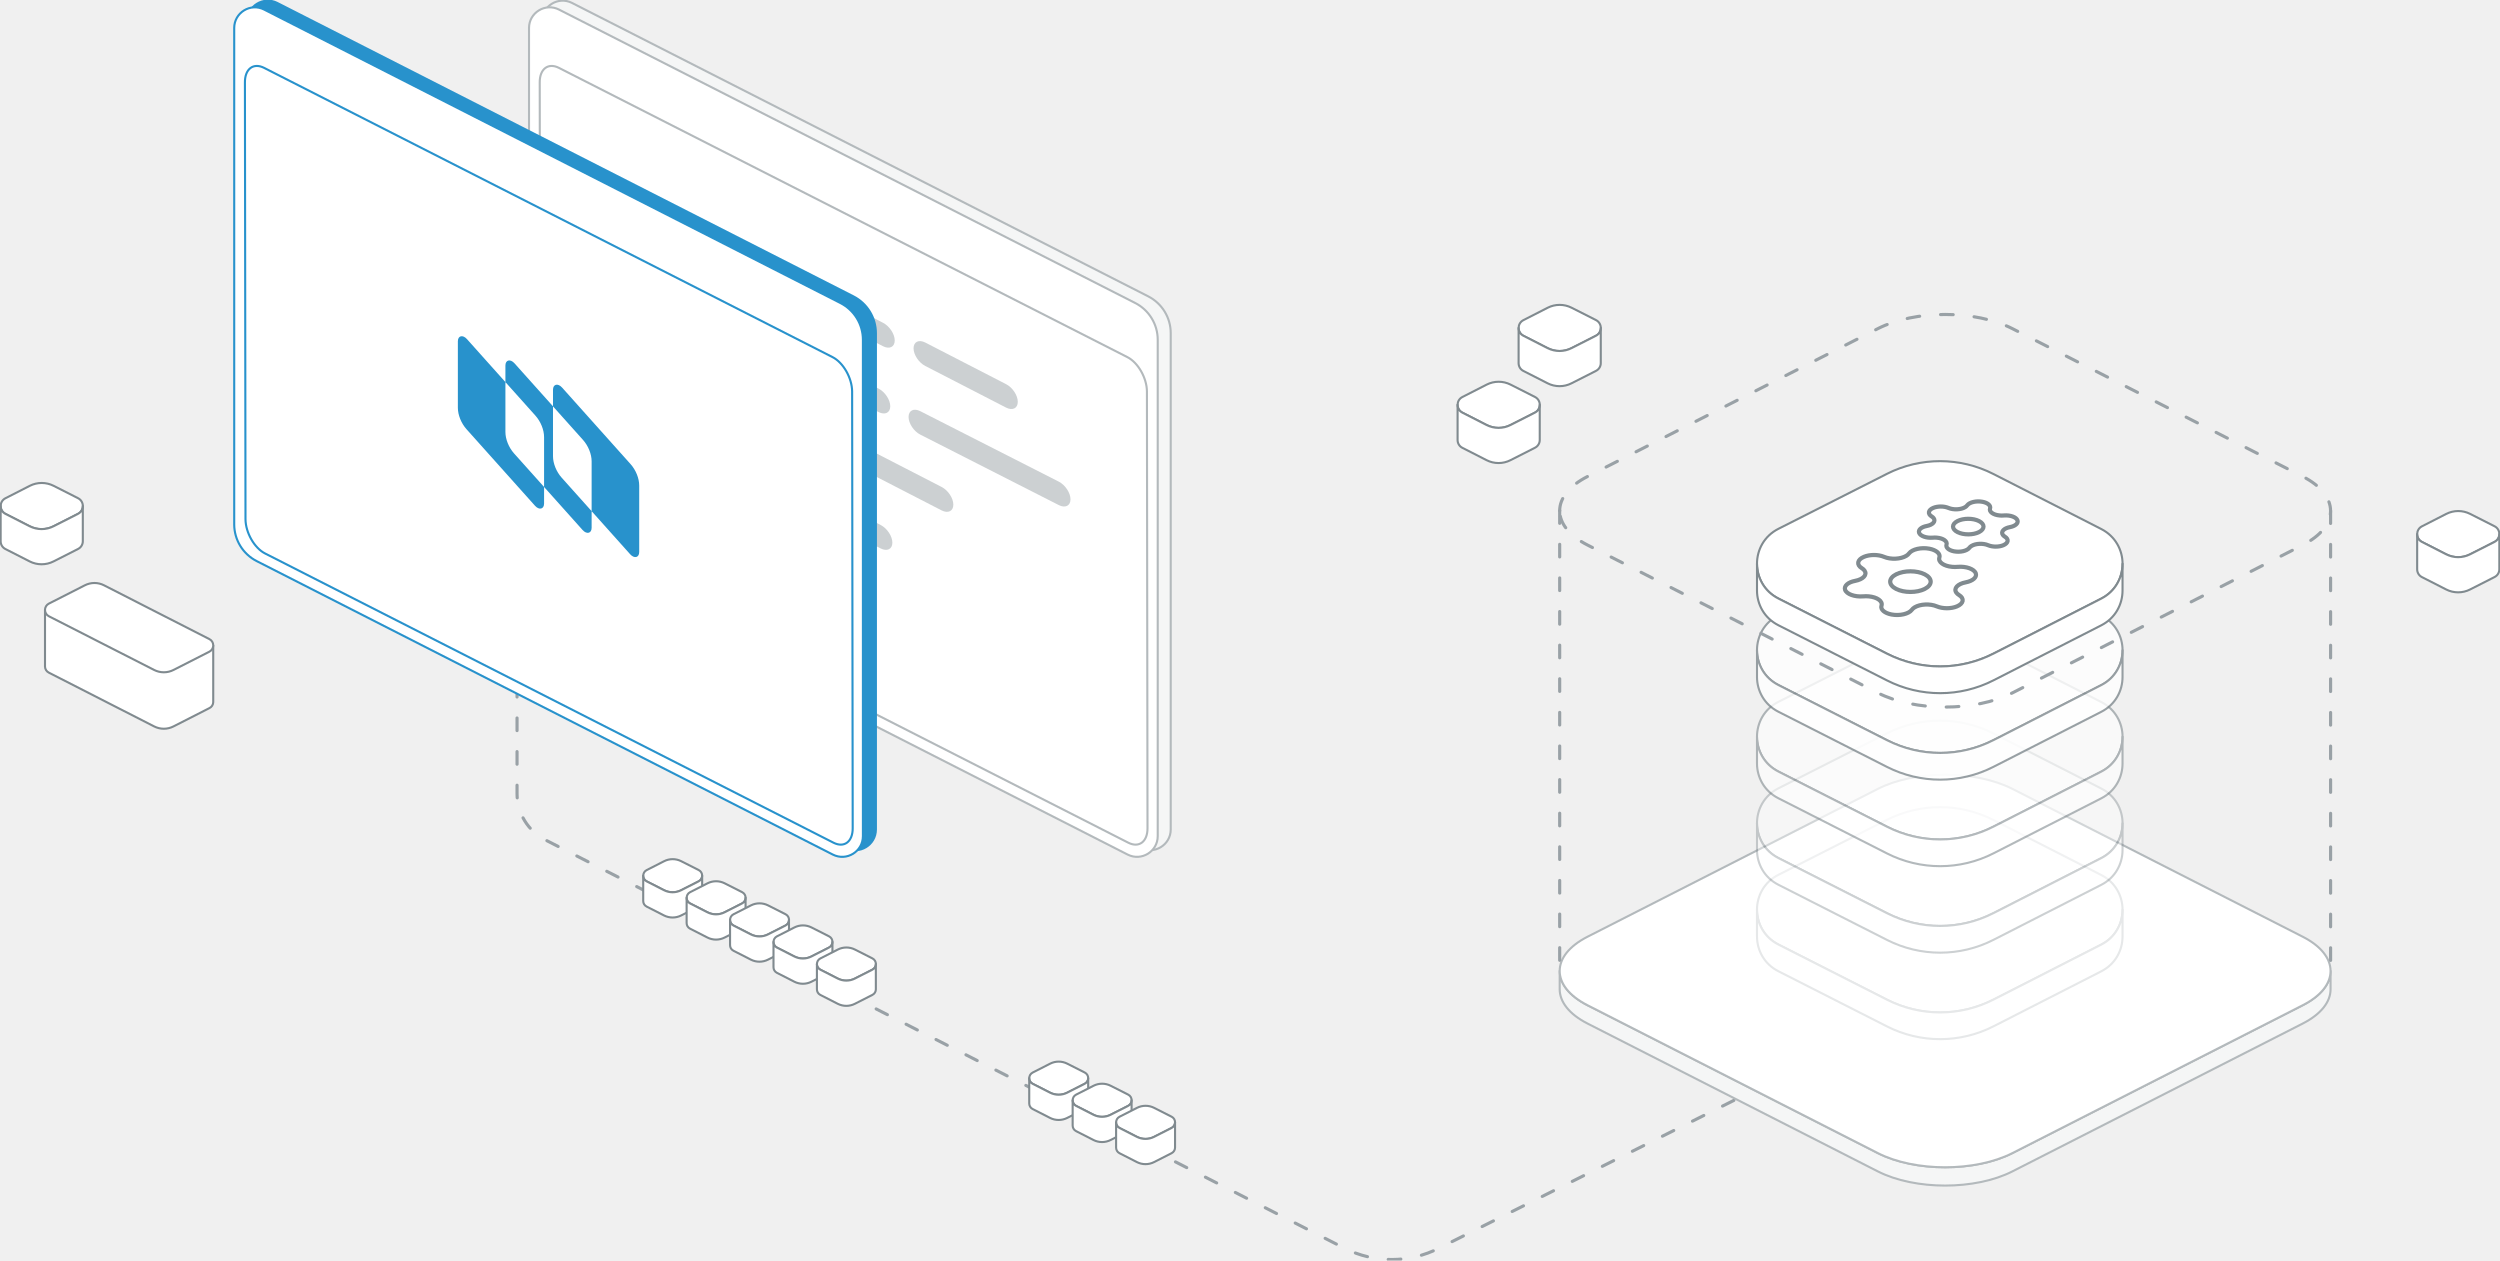
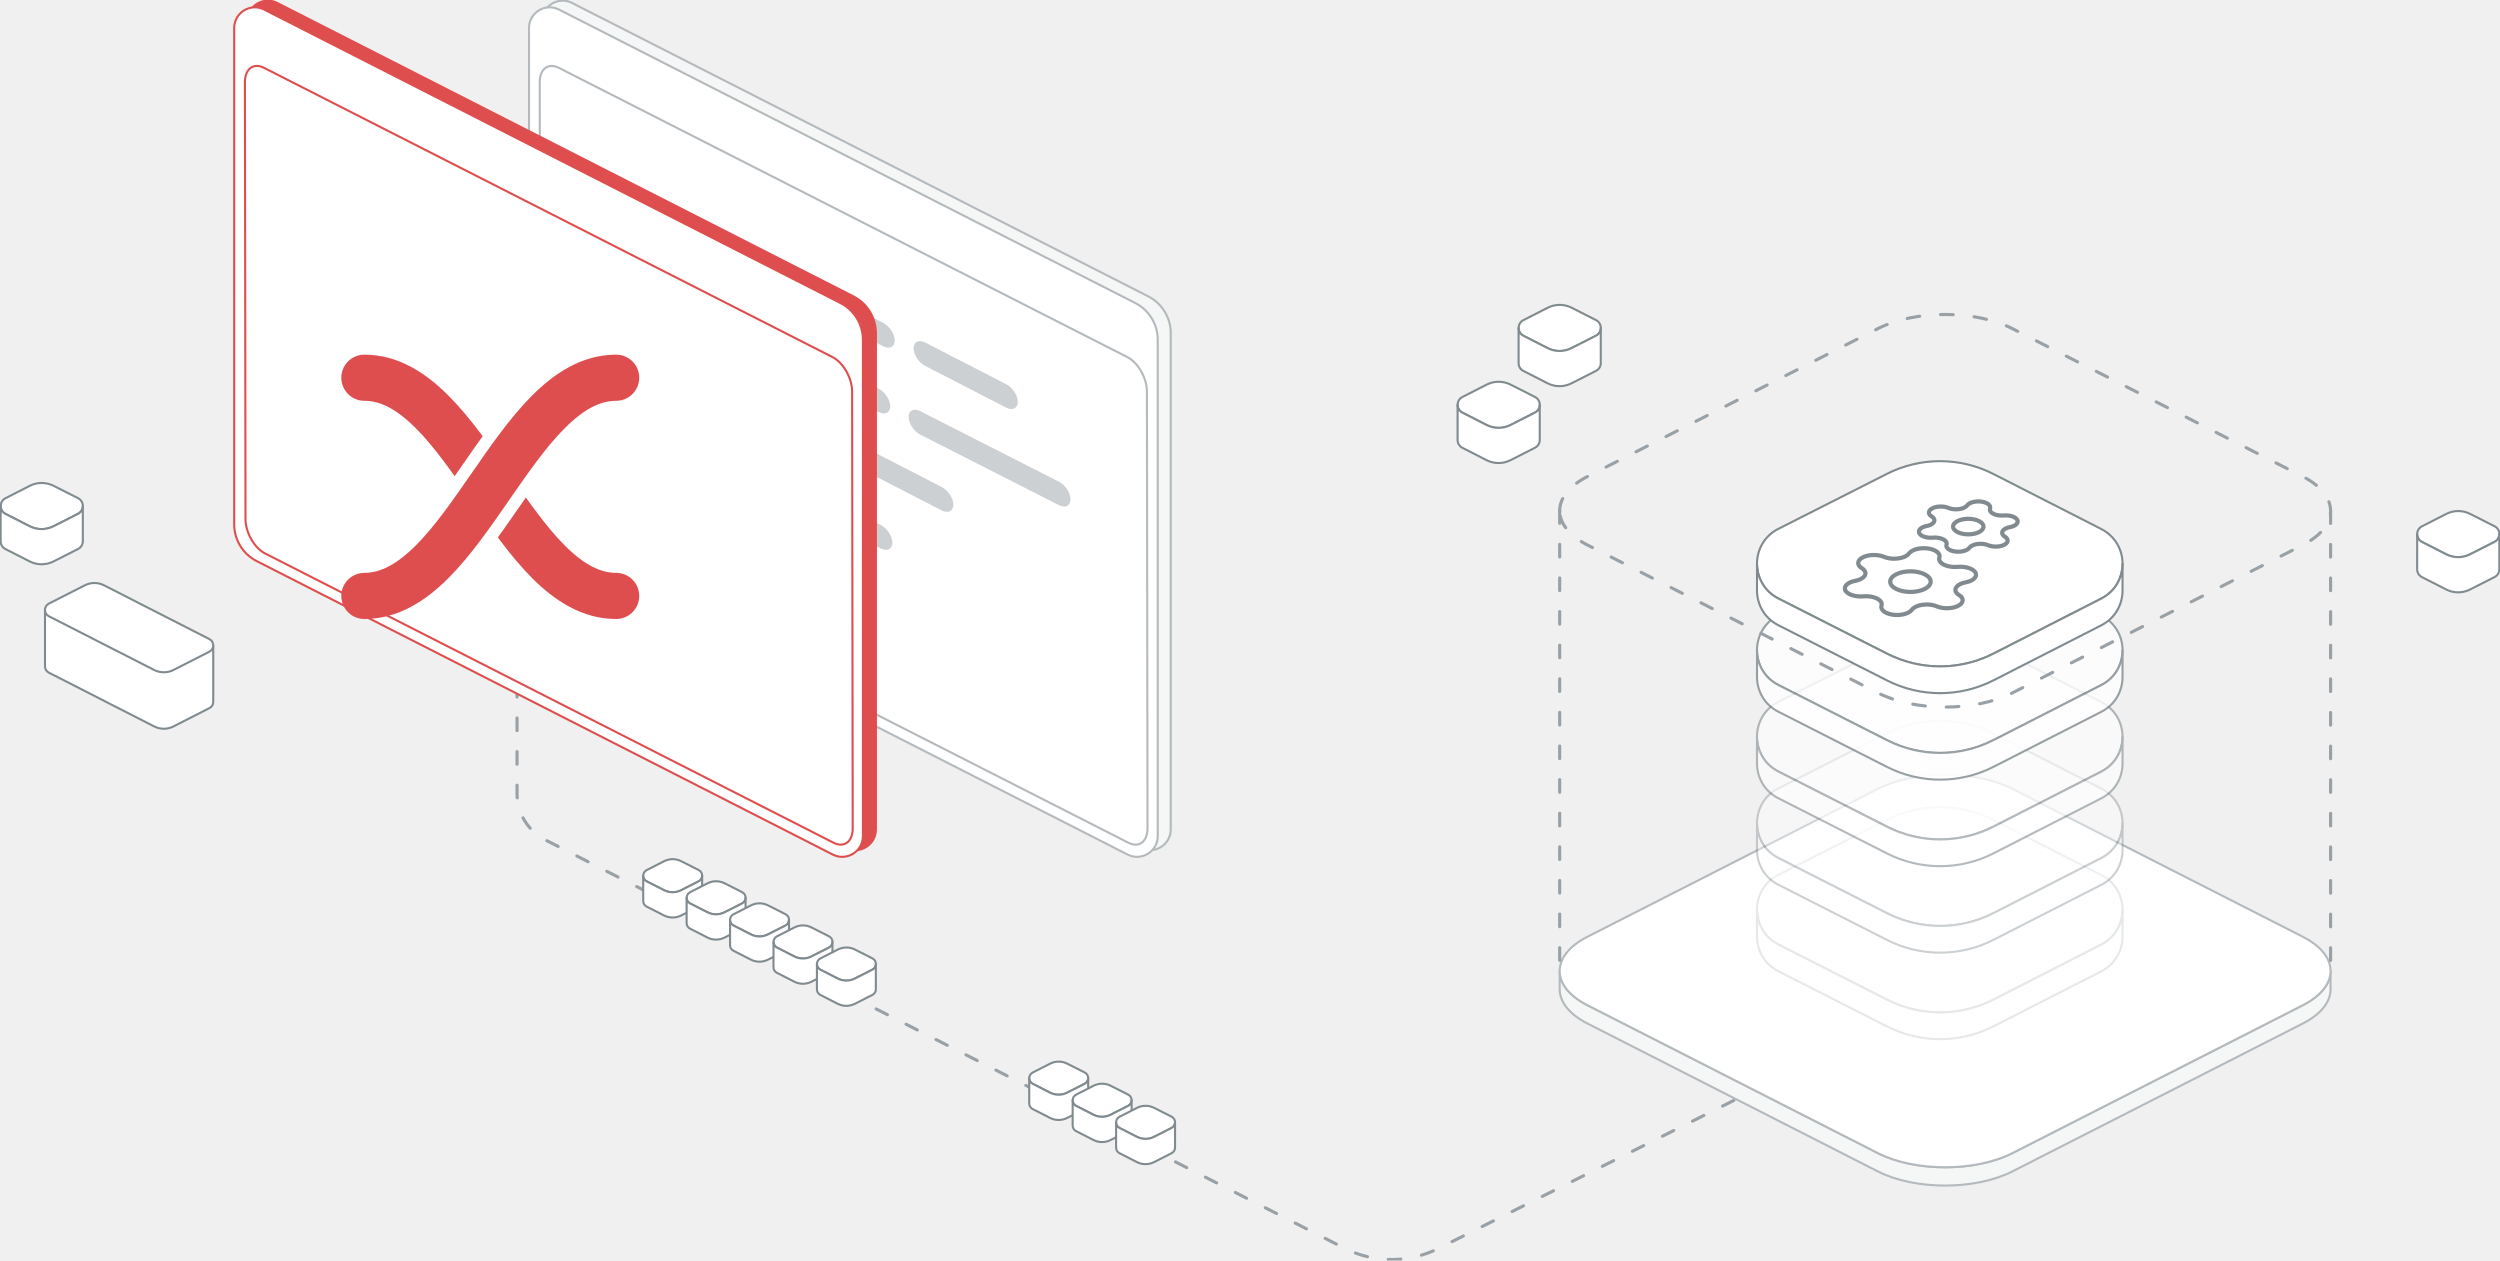
<svg xmlns="http://www.w3.org/2000/svg" width="595" height="300" viewBox="0 0 595 300" fill="none">
  <g clip-path="url(#clip0_1005_112043)">
    <path d="M412.653 261.898L342.506 297.05C335.439 300.668 327.06 300.68 319.981 297.074L129.812 199.907C125.666 197.798 123.055 193.536 123.055 188.885V106.099" stroke="#99A1A6" stroke-width="0.75" stroke-linecap="round" stroke-linejoin="round" stroke-dasharray="3 5 3 5" />
    <path d="M136.141 0.699L273.261 70.526C276.553 72.203 278.632 75.586 278.632 79.285V197.427C278.626 201.095 274.746 203.47 271.472 201.806L134.365 131.966C131.073 130.29 129 126.907 129 123.208V5.078C129 1.41 132.88 -0.965 136.147 0.699H136.141Z" fill="#F5F6F6" stroke="#B3B9BC" stroke-width="0.5" stroke-linecap="round" stroke-linejoin="round" />
    <path d="M133.047 2.282L270.167 72.11C273.459 73.786 275.538 77.17 275.538 80.868V199.01C275.532 202.678 271.652 205.054 268.379 203.39L131.271 133.55C127.979 131.874 125.906 128.49 125.906 124.791V6.662C125.906 2.994 129.786 0.619 133.053 2.282H133.047Z" fill="white" stroke="#B3B9BC" stroke-width="0.5" stroke-linecap="round" stroke-linejoin="round" />
    <path d="M268.545 200.569L133.251 131.725C130.708 130.432 128.622 126.783 128.591 123.573L128.455 19.614C128.431 16.41 130.466 14.857 133.016 16.15L268.31 84.994C270.853 86.287 272.939 89.936 272.97 93.147L273.106 197.105C273.131 200.309 271.095 201.862 268.545 200.569Z" fill="white" stroke="#B3B9BC" stroke-width="0.5" stroke-linecap="round" stroke-linejoin="round" />
    <path d="M180.304 67.013L161.078 57.11C159.537 56.325 158.287 54.438 158.287 52.898C158.287 51.358 159.537 50.745 161.078 51.531L180.304 61.434C181.845 62.219 183.095 64.106 183.095 65.646C183.095 67.186 181.845 67.799 180.304 67.013Z" fill="#CCD0D2" />
    <path d="M210.156 82.402L190.929 72.499C189.389 71.714 188.139 69.827 188.139 68.287C188.139 66.747 189.389 66.135 190.929 66.92L210.156 76.823C211.696 77.609 212.946 79.495 212.946 81.035C212.946 82.576 211.696 83.188 210.156 82.402Z" fill="#CCD0D2" />
    <path d="M239.443 97.006L220.217 87.103C218.676 86.318 217.426 84.431 217.426 82.891C217.426 81.351 218.676 80.739 220.217 81.524L239.443 91.427C240.983 92.213 242.233 94.099 242.233 95.639C242.233 97.179 240.983 97.792 239.443 97.006Z" fill="#CCD0D2" />
    <path d="M180.304 115.921L161.078 106.018C159.537 105.233 158.287 103.346 158.287 101.806C158.287 100.266 159.537 99.654 161.078 100.439L180.304 110.342C181.845 111.128 183.095 113.014 183.095 114.554C183.095 116.095 181.845 116.707 180.304 115.921Z" fill="#CCD0D2" />
    <path d="M209.591 130.525L190.365 120.622C188.824 119.837 187.574 117.95 187.574 116.41C187.574 114.87 188.824 114.257 190.365 115.043L209.591 124.946C211.132 125.731 212.382 127.618 212.382 129.158C212.382 130.698 211.132 131.311 209.591 130.525Z" fill="#CCD0D2" />
    <path d="M179.804 83.46L160.578 73.557C159.037 72.772 157.787 70.885 157.787 69.345C157.787 67.805 159.037 67.192 160.578 67.978L179.804 77.881C181.345 78.666 182.595 80.553 182.595 82.093C182.595 83.633 181.345 84.246 179.804 83.46Z" fill="#CCD0D2" />
    <path d="M209.091 98.064L189.865 88.161C188.324 87.376 187.074 85.489 187.074 83.949C187.074 82.409 188.324 81.796 189.865 82.582L209.091 92.485C210.632 93.27 211.882 95.157 211.882 96.697C211.882 98.237 210.632 98.85 209.091 98.064Z" fill="#CCD0D2" />
    <path d="M224.103 121.476L204.877 111.573C203.336 110.787 202.086 108.901 202.086 107.361C202.086 105.821 203.336 105.208 204.877 105.994L224.103 115.897C225.644 116.682 226.894 118.569 226.894 120.109C226.894 121.649 225.644 122.261 224.103 121.476Z" fill="#CCD0D2" />
    <path d="M194.035 138.17L161.078 121.402C159.537 120.616 158.287 118.73 158.287 117.189C158.287 115.649 159.537 115.037 161.078 115.822L194.035 132.591C195.576 133.377 196.826 135.263 196.826 136.803C196.826 138.344 195.576 138.956 194.035 138.17Z" fill="#CCD0D2" />
    <path d="M150.992 51.976L147.799 50.349C147.168 50.028 146.66 49.261 146.66 48.63V45.438C146.66 44.807 147.174 44.56 147.799 44.875L150.992 46.502C151.623 46.824 152.13 47.591 152.13 48.222V51.413C152.13 52.044 151.617 52.292 150.992 51.976Z" fill="#CCD0D2" />
    <path d="M150.992 67.947L147.799 66.32C147.168 65.999 146.66 65.232 146.66 64.601V61.409C146.66 60.778 147.174 60.531 147.799 60.846L150.992 62.473C151.623 62.795 152.13 63.562 152.13 64.192V67.384C152.13 68.015 151.617 68.263 150.992 67.947Z" fill="#CCD0D2" />
    <path d="M150.992 84.141L147.799 82.514C147.168 82.192 146.66 81.425 146.66 80.794V77.603C146.66 76.972 147.174 76.724 147.799 77.04L150.992 78.666C151.623 78.988 152.13 79.755 152.13 80.386V83.578C152.13 84.209 151.617 84.456 150.992 84.141Z" fill="#CCD0D2" />
    <path d="M150.992 116.274L147.799 114.647C147.168 114.325 146.66 113.558 146.66 112.928V109.736C146.66 109.105 147.174 108.858 147.799 109.173L150.992 110.8C151.623 111.121 152.13 111.888 152.13 112.519V115.711C152.13 116.342 151.617 116.589 150.992 116.274Z" fill="#CCD0D2" />
    <path d="M251.986 120.208L219.029 103.439C217.488 102.654 216.238 100.767 216.238 99.227C216.238 97.687 217.488 97.074 219.029 97.86L251.986 114.629C253.527 115.414 254.777 117.301 254.777 118.841C254.777 120.381 253.527 120.993 251.986 120.208Z" fill="#CCD0D2" />
    <path d="M194.035 105.963L161.078 89.194C159.537 88.409 158.287 86.522 158.287 84.982C158.287 83.442 159.537 82.829 161.078 83.615L194.035 100.384C195.576 101.169 196.826 103.056 196.826 104.596C196.826 106.136 195.576 106.748 194.035 105.963Z" fill="#CCD0D2" />
    <path d="M150.992 100.192L147.799 98.565C147.168 98.243 146.66 97.476 146.66 96.845V93.654C146.66 93.023 147.174 92.775 147.799 93.091L150.992 94.718C151.623 95.039 152.13 95.806 152.13 96.437V99.629C152.13 100.26 151.617 100.507 150.992 100.192Z" fill="#CCD0D2" />
-     <path d="M65.971 0.699L203.091 70.526C206.383 72.203 208.462 75.586 208.462 79.285V197.427C208.456 201.095 204.576 203.47 201.302 201.806L64.195 131.966C60.903 130.29 58.83 126.907 58.83 123.208V5.078C58.83 1.41 62.71 -0.965 65.977 0.699H65.971Z" fill="#2892CC" stroke="#2892CC" stroke-width="0.5" stroke-linecap="round" stroke-linejoin="round" />
-     <path d="M62.883 2.282L200.003 72.11C203.295 73.786 205.374 77.17 205.374 80.868V199.01C205.368 202.678 201.488 205.054 198.214 203.39L61.107 133.55C57.815 131.874 55.742 128.49 55.742 124.791V6.662C55.742 2.994 59.622 0.619 62.889 2.282H62.883Z" fill="white" stroke="#2892CC" stroke-width="0.5" stroke-linecap="round" stroke-linejoin="round" />
-     <path d="M198.381 200.569L63.087 131.725C60.544 130.432 58.458 126.783 58.427 123.573L58.291 19.614C58.267 16.41 60.302 14.857 62.852 16.15L198.146 84.994C200.689 86.287 202.775 89.936 202.806 93.147L202.942 197.105C202.966 200.309 200.931 201.862 198.381 200.569Z" fill="white" stroke="#2892CC" stroke-width="0.5" stroke-linecap="round" stroke-linejoin="round" />
+     <path d="M65.971 0.699L203.091 70.526C206.383 72.203 208.462 75.586 208.462 79.285V197.427C208.456 201.095 204.576 203.47 201.302 201.806L64.195 131.966C60.903 130.29 58.83 126.907 58.83 123.208V5.078C58.83 1.41 62.71 -0.965 65.977 0.699H65.971Z" fill="#DF4E4E" stroke="#DF4E4E" stroke-width="0.5" stroke-linecap="round" stroke-linejoin="round" />
+     <path d="M62.883 2.282L200.003 72.11C203.295 73.786 205.374 77.17 205.374 80.868V199.01C205.368 202.678 201.488 205.054 198.214 203.39L61.107 133.55C57.815 131.874 55.742 128.49 55.742 124.791V6.662C55.742 2.994 59.622 0.619 62.889 2.282H62.883Z" fill="white" stroke="#DF4E4E" stroke-width="0.5" stroke-linecap="round" stroke-linejoin="round" />
+     <path d="M198.381 200.569L63.087 131.725C60.544 130.432 58.458 126.783 58.427 123.573L58.291 19.614C58.267 16.41 60.302 14.857 62.852 16.15L198.146 84.994C200.689 86.287 202.775 89.936 202.806 93.147L202.942 197.105C202.966 200.309 200.931 201.862 198.381 200.569Z" fill="white" stroke="#DF4E4E" stroke-width="0.5" stroke-linecap="round" stroke-linejoin="round" />
    <path d="M153.084 208.425C153.084 208.957 153.356 209.482 153.901 209.761L157.168 211.425L158.041 211.87C159.328 212.526 160.844 212.526 162.131 211.87L163.016 211.418L166.295 209.754C166.84 209.476 167.118 208.95 167.118 208.418C167.118 207.886 166.846 207.355 166.295 207.076L162.131 204.967C160.844 204.317 159.328 204.317 158.047 204.973L153.907 207.082C153.362 207.361 153.09 207.893 153.09 208.418L153.084 208.425Z" fill="white" stroke="#808A8F" stroke-width="0.5" stroke-linecap="round" stroke-linejoin="round" />
    <path d="M153.084 208.425V214.431C153.084 214.963 153.357 215.488 153.901 215.767L158.035 217.876C159.322 218.532 160.838 218.532 162.125 217.876L166.289 215.761C166.834 215.482 167.112 214.956 167.112 214.424V208.418C167.112 208.944 166.834 209.476 166.289 209.754L163.01 211.418L162.125 211.87C160.838 212.526 159.322 212.526 158.035 211.87L157.162 211.425L153.895 209.761C153.35 209.482 153.078 208.95 153.078 208.425H153.084Z" fill="white" stroke="#808A8F" stroke-width="0.5" stroke-linecap="round" stroke-linejoin="round" />
    <path d="M163.418 213.682C163.418 214.214 163.69 214.74 164.235 215.018L167.502 216.682L168.375 217.128C169.662 217.783 171.178 217.783 172.465 217.128L173.35 216.676L176.629 215.012C177.174 214.734 177.452 214.208 177.452 213.676C177.452 213.144 177.18 212.612 176.629 212.334L172.465 210.225C171.178 209.575 169.662 209.575 168.381 210.231L164.241 212.34C163.696 212.618 163.424 213.15 163.424 213.676L163.418 213.682Z" fill="white" stroke="#808A8F" stroke-width="0.5" stroke-linecap="round" stroke-linejoin="round" />
    <path d="M163.418 213.682V219.688C163.418 220.22 163.691 220.746 164.235 221.024L168.369 223.134C169.656 223.789 171.172 223.789 172.459 223.134L176.623 221.018C177.168 220.74 177.446 220.214 177.446 219.682V213.676C177.446 214.202 177.168 214.734 176.623 215.012L173.344 216.676L172.459 217.127C171.172 217.783 169.656 217.783 168.369 217.127L167.496 216.682L164.229 215.018C163.684 214.74 163.412 214.208 163.412 213.682H163.418Z" fill="white" stroke="#808A8F" stroke-width="0.5" stroke-linecap="round" stroke-linejoin="round" />
    <path d="M173.752 218.94C173.752 219.472 174.024 219.998 174.569 220.276L177.836 221.94L178.709 222.385C179.996 223.041 181.512 223.041 182.799 222.385L183.684 221.934L186.963 220.27C187.508 219.991 187.786 219.466 187.786 218.934C187.786 218.402 187.514 217.87 186.963 217.591L182.799 215.482C181.512 214.833 179.996 214.833 178.715 215.488L174.575 217.598C174.03 217.876 173.758 218.408 173.758 218.934L173.752 218.94Z" fill="white" stroke="#808A8F" stroke-width="0.5" stroke-linecap="round" stroke-linejoin="round" />
    <path d="M173.752 218.94V224.946C173.752 225.478 174.025 226.004 174.569 226.282L178.703 228.391C179.99 229.047 181.506 229.047 182.793 228.391L186.957 226.276C187.502 225.997 187.78 225.472 187.78 224.94V218.934C187.78 219.459 187.502 219.991 186.957 220.27L183.678 221.934L182.793 222.385C181.506 223.041 179.99 223.041 178.703 222.385L177.83 221.94L174.563 220.276C174.018 219.998 173.746 219.466 173.746 218.94H173.752Z" fill="white" stroke="#808A8F" stroke-width="0.5" stroke-linecap="round" stroke-linejoin="round" />
    <path d="M184.092 224.191C184.092 224.723 184.364 225.249 184.909 225.527L188.176 227.191L189.048 227.637C190.335 228.292 191.852 228.292 193.139 227.637L194.024 227.185L197.303 225.521C197.848 225.243 198.126 224.717 198.126 224.185C198.126 223.653 197.854 223.121 197.303 222.843L193.139 220.734C191.852 220.084 190.335 220.084 189.055 220.74L184.915 222.849C184.37 223.127 184.098 223.659 184.098 224.185L184.092 224.191Z" fill="white" stroke="#808A8F" stroke-width="0.5" stroke-linecap="round" stroke-linejoin="round" />
    <path d="M184.092 224.191V230.197C184.092 230.729 184.364 231.255 184.909 231.533L189.043 233.643C190.33 234.298 191.846 234.298 193.133 233.643L197.297 231.527C197.842 231.249 198.12 230.723 198.12 230.191V224.185C198.12 224.711 197.842 225.243 197.297 225.521L194.018 227.185L193.133 227.637C191.846 228.292 190.33 228.292 189.043 227.637L188.17 227.191L184.903 225.527C184.358 225.249 184.086 224.717 184.086 224.191H184.092Z" fill="white" stroke="#808A8F" stroke-width="0.5" stroke-linecap="round" stroke-linejoin="round" />
    <path d="M194.426 229.449C194.426 229.981 194.698 230.507 195.243 230.785L198.51 232.449L199.382 232.894C200.669 233.55 202.186 233.55 203.473 232.894L204.357 232.443L207.637 230.779C208.182 230.5 208.46 229.975 208.46 229.443C208.46 228.911 208.188 228.379 207.637 228.1L203.473 225.991C202.186 225.342 200.669 225.342 199.389 225.997L195.249 228.107C194.704 228.385 194.432 228.917 194.432 229.443L194.426 229.449Z" fill="white" stroke="#808A8F" stroke-width="0.5" stroke-linecap="round" stroke-linejoin="round" />
    <path d="M194.426 229.449V235.455C194.426 235.987 194.698 236.513 195.243 236.791L199.377 238.9C200.664 239.556 202.18 239.556 203.467 238.9L207.631 236.785C208.176 236.506 208.454 235.981 208.454 235.449V229.443C208.454 229.968 208.176 230.5 207.631 230.779L204.352 232.443L203.467 232.894C202.18 233.55 200.664 233.55 199.377 232.894L198.504 232.449L195.237 230.785C194.692 230.507 194.42 229.975 194.42 229.449H194.426Z" fill="white" stroke="#808A8F" stroke-width="0.5" stroke-linecap="round" stroke-linejoin="round" />
    <path d="M244.957 256.609C244.957 257.141 245.229 257.667 245.774 257.945L249.041 259.609L249.914 260.054C251.201 260.71 252.717 260.71 254.004 260.054L254.889 259.603L258.168 257.939C258.713 257.661 258.991 257.135 258.991 256.603C258.991 256.071 258.719 255.539 258.168 255.261L254.004 253.151C252.717 252.502 251.201 252.502 249.92 253.158L245.78 255.267C245.236 255.545 244.963 256.077 244.963 256.603L244.957 256.609Z" fill="white" stroke="#808A8F" stroke-width="0.5" stroke-linecap="round" stroke-linejoin="round" />
    <path d="M244.957 256.609V262.615C244.957 263.147 245.23 263.673 245.774 263.951L249.908 266.061C251.195 266.716 252.711 266.716 253.998 266.061L258.163 263.945C258.707 263.667 258.986 263.141 258.986 262.609V256.603C258.986 257.129 258.707 257.661 258.163 257.939L254.883 259.603L253.998 260.054C252.711 260.71 251.195 260.71 249.908 260.054L249.035 259.609L245.768 257.945C245.223 257.667 244.951 257.135 244.951 256.609H244.957Z" fill="white" stroke="#808A8F" stroke-width="0.5" stroke-linecap="round" stroke-linejoin="round" />
    <path d="M255.291 261.867C255.291 262.399 255.563 262.924 256.108 263.203L259.375 264.867L260.248 265.312C261.535 265.968 263.051 265.968 264.338 265.312L265.223 264.861L268.502 263.197C269.047 262.918 269.325 262.393 269.325 261.861C269.325 261.329 269.053 260.797 268.502 260.518L264.338 258.409C263.051 257.76 261.535 257.76 260.254 258.415L256.114 260.525C255.569 260.803 255.297 261.335 255.297 261.861L255.291 261.867Z" fill="white" stroke="#808A8F" stroke-width="0.5" stroke-linecap="round" stroke-linejoin="round" />
    <path d="M255.291 261.867V267.873C255.291 268.405 255.564 268.931 256.108 269.209L260.242 271.318C261.529 271.974 263.045 271.974 264.332 271.318L268.497 269.203C269.041 268.924 269.32 268.399 269.32 267.867V261.861C269.32 262.386 269.041 262.918 268.497 263.197L265.217 264.861L264.332 265.312C263.045 265.968 261.529 265.968 260.242 265.312L259.369 264.867L256.102 263.203C255.557 262.924 255.285 262.393 255.285 261.867H255.291Z" fill="white" stroke="#808A8F" stroke-width="0.5" stroke-linecap="round" stroke-linejoin="round" />
    <path d="M265.631 267.124C265.631 267.656 265.903 268.182 266.448 268.46L269.715 270.124L270.587 270.57C271.875 271.225 273.391 271.225 274.678 270.57L275.563 270.118L278.842 268.454C279.387 268.176 279.665 267.65 279.665 267.118C279.665 266.586 279.393 266.054 278.842 265.776L274.678 263.667C273.391 263.017 271.875 263.017 270.594 263.673L266.454 265.782C265.909 266.061 265.637 266.592 265.637 267.118L265.631 267.124Z" fill="white" stroke="#808A8F" stroke-width="0.5" stroke-linecap="round" stroke-linejoin="round" />
    <path d="M265.631 267.124V273.13C265.631 273.662 265.903 274.188 266.448 274.467L270.582 276.576C271.869 277.231 273.385 277.231 274.672 276.576L278.836 274.46C279.381 274.182 279.659 273.656 279.659 273.124V267.118C279.659 267.644 279.381 268.176 278.836 268.454L275.557 270.118L274.672 270.57C273.385 271.225 271.869 271.225 270.582 270.57L269.709 270.124L266.442 268.46C265.897 268.182 265.625 267.65 265.625 267.124H265.631Z" fill="white" stroke="#808A8F" stroke-width="0.5" stroke-linecap="round" stroke-linejoin="round" />
    <path d="M371.205 231.082C371.205 234.038 373.408 236.995 377.839 239.253L446.921 274.436C455.77 278.939 470.114 278.939 478.957 274.436L548.039 239.253C552.458 237.001 554.673 234.057 554.673 231.107V235.461C554.673 238.412 552.458 241.356 548.039 243.607L478.957 278.79C470.108 283.293 455.764 283.293 446.921 278.79L377.839 243.607C373.408 241.35 371.205 238.393 371.205 235.436V231.082Z" fill="#F5F6F6" stroke="#B3B9BC" stroke-width="0.5" stroke-linecap="round" stroke-linejoin="round" />
    <path d="M371.205 231.082C371.205 228.131 373.42 225.187 377.839 222.936L446.921 187.753C455.77 183.25 470.114 183.25 478.957 187.753L548.039 222.936C552.47 225.193 554.673 228.15 554.673 231.107C554.673 234.063 552.458 237.001 548.039 239.253L478.957 274.436C470.108 278.939 455.764 278.939 446.921 274.436L377.839 239.253C373.408 236.995 371.205 234.038 371.205 231.082Z" fill="white" stroke="#B3B9BC" stroke-width="0.5" stroke-linecap="round" stroke-linejoin="round" />
    <g opacity="0.2">
      <path d="M505.163 216.527C505.163 219.812 503.467 223.103 500.089 224.822L479.842 235.158L474.452 237.904C466.488 241.974 457.058 241.981 449.094 237.923L443.599 235.133L423.259 224.797C419.88 223.084 418.172 219.806 418.166 216.534C418.16 213.237 419.849 209.934 423.271 208.202L449.106 195.113C457.07 191.081 466.482 191.099 474.44 195.163L500.095 208.251C503.474 209.983 505.169 213.262 505.169 216.534L505.163 216.527Z" fill="white" stroke="#808A8F" stroke-width="0.5" stroke-linecap="round" stroke-linejoin="round" />
      <path d="M505.163 216.527V222.886C505.163 226.171 503.467 229.461 500.089 231.181L474.452 244.263C466.488 248.333 457.058 248.339 449.094 244.282L423.259 231.156C419.88 229.443 418.172 226.164 418.166 222.892V216.534C418.178 219.812 419.88 223.09 423.259 224.797L443.599 235.133L449.094 237.923C457.058 241.981 466.488 241.974 474.452 237.904L479.842 235.158L500.089 224.822C503.467 223.103 505.163 219.812 505.163 216.527Z" fill="white" stroke="#808A8F" stroke-width="0.5" stroke-linecap="round" stroke-linejoin="round" />
    </g>
    <g opacity="0.4">
      <path d="M505.163 195.942C505.163 199.227 503.467 202.517 500.089 204.237L479.842 214.573L474.452 217.319C466.488 221.389 457.058 221.395 449.094 217.338L443.599 214.548L423.259 204.212C419.88 202.499 418.172 199.221 418.166 195.948C418.16 192.652 419.849 189.349 423.271 187.617L449.106 174.528C457.07 170.495 466.482 170.514 474.44 174.578L500.095 187.666C503.474 189.398 505.169 192.676 505.169 195.948L505.163 195.942Z" fill="white" stroke="#808A8F" stroke-width="0.5" stroke-linecap="round" stroke-linejoin="round" />
      <path d="M505.163 195.942V202.301C505.163 205.585 503.467 208.876 500.089 210.596L474.452 223.678C466.488 227.748 457.058 227.754 449.094 223.696L423.259 210.571C419.88 208.858 418.172 205.579 418.166 202.307V195.949C418.178 199.227 419.88 202.505 423.259 204.212L443.599 214.548L449.094 217.338C457.058 221.395 466.488 221.389 474.452 217.319L479.842 214.573L500.089 204.237C503.467 202.517 505.163 199.227 505.163 195.942Z" fill="white" stroke="#808A8F" stroke-width="0.5" stroke-linecap="round" stroke-linejoin="round" />
    </g>
    <g opacity="0.6">
      <path d="M505.163 175.357C505.163 178.642 503.467 181.932 500.089 183.652L479.842 193.988L474.452 196.734C466.488 200.804 457.058 200.81 449.094 196.753L443.599 193.963L423.259 183.627C419.88 181.914 418.172 178.635 418.166 175.363C418.16 172.067 419.849 168.763 423.271 167.032L449.106 153.943C457.07 149.91 466.482 149.929 474.44 153.993L500.095 167.081C503.474 168.813 505.169 172.091 505.169 175.363L505.163 175.357Z" fill="white" stroke="#808A8F" stroke-width="0.5" stroke-linecap="round" stroke-linejoin="round" />
      <path d="M505.163 175.357V181.716C505.163 185 503.467 188.291 500.089 190.01L474.452 203.093C466.488 207.163 457.058 207.169 449.094 203.111L423.259 189.986C419.88 188.272 418.172 184.994 418.166 181.722V175.363C418.178 178.642 419.88 181.92 423.259 183.627L443.599 193.963L449.094 196.753C457.058 200.81 466.488 200.804 474.452 196.734L479.842 193.988L500.089 183.652C503.467 181.932 505.163 178.642 505.163 175.357Z" fill="white" stroke="#808A8F" stroke-width="0.5" stroke-linecap="round" stroke-linejoin="round" />
    </g>
    <g opacity="0.8">
      <path d="M505.163 154.766C505.163 158.05 503.467 161.341 500.089 163.061L479.842 173.396L474.452 176.143C466.488 180.213 457.058 180.219 449.094 176.161L443.599 173.372L423.259 163.036C419.88 161.322 418.172 158.044 418.166 154.772C418.16 151.475 419.849 148.172 423.271 146.44L449.106 133.352C457.07 129.319 466.482 129.338 474.44 133.401L500.095 146.49C503.474 148.222 505.169 151.5 505.169 154.772L505.163 154.766Z" fill="white" stroke="#808A8F" stroke-width="0.5" stroke-linecap="round" stroke-linejoin="round" />
      <path d="M505.163 154.766V161.124C505.163 164.409 503.467 167.7 500.089 169.419L474.452 182.501C466.488 186.571 457.058 186.578 449.094 182.52L423.259 169.394C419.88 167.681 418.172 164.403 418.166 161.131V154.772C418.178 158.05 419.88 161.329 423.259 163.036L443.599 173.372L449.094 176.161C457.058 180.219 466.488 180.213 474.452 176.143L479.842 173.396L500.089 163.061C503.467 161.341 505.163 158.05 505.163 154.766Z" fill="white" stroke="#808A8F" stroke-width="0.5" stroke-linecap="round" stroke-linejoin="round" />
    </g>
    <path d="M505.163 134.181C505.163 137.465 503.467 140.756 500.089 142.475L479.842 152.811L474.452 155.558C466.488 159.628 457.058 159.634 449.094 155.576L443.599 152.787L423.259 142.451C419.88 140.737 418.172 137.459 418.166 134.187C418.16 130.89 419.849 127.587 423.271 125.855L449.106 112.767C457.07 108.734 466.482 108.752 474.44 112.816L500.095 125.905C503.474 127.637 505.169 130.915 505.169 134.187L505.163 134.181Z" fill="white" stroke="#808A8F" stroke-width="0.5" stroke-linecap="round" stroke-linejoin="round" />
    <path d="M505.163 134.181V140.539C505.163 143.824 503.467 147.114 500.089 148.834L474.452 161.916C466.488 165.986 457.058 165.992 449.094 161.935L423.259 148.809C419.88 147.096 418.172 143.818 418.166 140.546V134.187C418.178 137.465 419.88 140.743 423.259 142.451L443.599 152.787L449.094 155.576C457.058 159.634 466.488 159.628 474.452 155.558L479.842 152.811L500.089 142.475C503.467 140.756 505.163 137.465 505.163 134.181Z" fill="white" stroke="#808A8F" stroke-width="0.5" stroke-linecap="round" stroke-linejoin="round" />
    <path d="M443.109 135.226C441.785 134.41 442.014 133.203 443.611 132.529C445.003 131.942 447.008 131.942 448.4 132.529C449.991 133.21 452.361 133.098 453.697 132.288C453.976 132.115 454.198 131.923 454.347 131.713C455.077 130.723 457.243 130.222 459.186 130.593C460.863 130.915 461.865 131.793 461.574 132.696C461.216 133.735 462.583 134.731 464.625 134.911C465.052 134.948 465.491 134.948 465.925 134.911C467.973 134.737 469.91 135.443 470.244 136.488C470.535 137.391 469.538 138.269 467.855 138.591C465.906 138.956 464.897 140.051 465.609 141.047C465.758 141.257 465.98 141.449 466.259 141.622C467.583 142.438 467.354 143.644 465.758 144.319C464.365 144.906 462.36 144.906 460.968 144.319C459.378 143.638 457.008 143.743 455.671 144.554C455.393 144.727 455.17 144.919 455.021 145.129C454.291 146.119 452.125 146.62 450.182 146.249C448.505 145.927 447.503 145.049 447.794 144.145C448.153 143.106 446.785 142.11 444.743 141.931C444.316 141.894 443.877 141.894 443.444 141.931C441.395 142.104 439.465 141.393 439.124 140.354C438.834 139.451 439.83 138.572 441.507 138.251C443.456 137.886 444.465 136.791 443.753 135.795C443.605 135.585 443.382 135.393 443.103 135.22" stroke="#808A8F" stroke-linecap="round" stroke-linejoin="round" />
    <path d="M451.278 136.692C453.159 135.733 456.21 135.733 458.091 136.692C459.972 137.651 459.972 139.203 458.091 140.162C456.21 141.121 453.159 141.121 451.278 140.162C449.397 139.203 449.397 137.651 451.278 136.692Z" stroke="#808A8F" stroke-linecap="round" stroke-linejoin="round" />
    <path d="M459.731 122.911C458.735 122.299 458.902 121.389 460.109 120.882C461.155 120.443 462.671 120.443 463.716 120.882C464.917 121.395 466.699 121.315 467.701 120.703C467.912 120.573 468.079 120.431 468.19 120.27C468.741 119.527 470.368 119.15 471.835 119.428C473.097 119.67 473.852 120.332 473.63 121.012C473.357 121.797 474.391 122.546 475.931 122.682C476.253 122.713 476.587 122.713 476.909 122.682C478.45 122.552 479.91 123.084 480.164 123.87C480.387 124.55 479.632 125.212 478.37 125.453C476.903 125.725 476.142 126.554 476.68 127.303C476.792 127.457 476.959 127.606 477.169 127.736C478.165 128.348 477.998 129.257 476.792 129.764C475.746 130.204 474.23 130.204 473.184 129.764C471.984 129.251 470.201 129.331 469.199 129.944C468.989 130.074 468.821 130.216 468.71 130.377C468.159 131.119 466.532 131.496 465.065 131.218C463.803 130.977 463.048 130.315 463.271 129.634C463.543 128.849 462.51 128.1 460.969 127.964C460.647 127.933 460.313 127.933 459.991 127.964C458.45 128.094 456.99 127.562 456.736 126.777C456.52 126.096 457.269 125.435 458.531 125.193C459.997 124.921 460.759 124.092 460.22 123.344C460.109 123.189 459.942 123.041 459.731 122.911Z" stroke="#808A8F" stroke-linecap="round" stroke-linejoin="round" />
    <path d="M465.883 124.018C467.3 123.294 469.596 123.294 471.013 124.018C472.43 124.742 472.43 125.911 471.013 126.634C469.596 127.358 467.3 127.358 465.883 126.634C464.466 125.911 464.466 124.742 465.883 124.018Z" stroke="#808A8F" stroke-linecap="round" stroke-linejoin="round" />
    <path d="M371.205 121.55C371.205 118.6 373.42 115.655 377.839 113.404L446.921 78.221C455.77 73.718 470.114 73.718 478.957 78.221L548.039 113.404C552.47 115.662 554.673 118.618 554.673 121.575C554.673 124.531 552.458 127.47 548.039 129.721L478.957 164.904C470.108 169.407 455.764 169.407 446.921 164.904L377.839 129.721C373.408 127.463 371.205 124.507 371.205 121.55Z" stroke="#99A1A6" stroke-width="0.75" stroke-linecap="round" stroke-linejoin="round" stroke-dasharray="3 5 3 5" />
    <path d="M554.68 121.575V232.053" stroke="#99A1A6" stroke-width="0.75" stroke-linecap="round" stroke-linejoin="round" stroke-dasharray="3 5 3 5" />
    <path d="M371.205 121.55V231.082" stroke="#99A1A6" stroke-width="0.75" stroke-linecap="round" stroke-linejoin="round" stroke-dasharray="3 5 3 5" />
-     <path d="M131.613 92.763C131.613 91.415 132.782 91.13 133.772 92.237L150.071 110.453C151.334 111.864 152.132 113.843 152.132 115.563V131.379C152.132 132.727 150.962 133.012 149.972 131.905L140.808 121.661V109.798C140.808 108.078 140.01 106.099 138.747 104.689L131.613 96.716V92.769V92.763ZM108.971 81.227C108.971 79.879 110.14 79.594 111.13 80.701L120.289 90.938V102.808C120.289 104.528 121.087 106.507 122.349 107.917L129.49 115.897V119.843C129.49 121.191 128.321 121.476 127.33 120.369L111.031 102.153C109.769 100.742 108.971 98.763 108.971 97.043V81.227ZM120.289 86.992C120.289 85.644 121.458 85.359 122.448 86.466L131.613 96.703V108.573C131.613 110.293 132.411 112.272 133.673 113.682L140.808 121.655V125.608C140.808 126.956 139.638 127.241 138.648 126.134L129.49 115.897V104.027C129.49 102.307 128.692 100.328 127.429 98.918L120.289 90.938V86.992Z" fill="#2892CC" />
+     <g transform="translate(66.747,65.930) scale(0.9987)" aria-label="Axios">
+       <mask id="axios-weave-light" maskUnits="userSpaceOnUse" x="0" y="0" width="100" height="100">
+         <rect width="100" height="100" fill="#fff" />
+         <path d="M20,76 C44,76 56,24 80,24" fill="none" stroke="#000" stroke-width="16.83" stroke-linecap="round" />
+       </mask>
+       <path d="M20,24 C44,24 56,76 80,76" fill="none" stroke="#DF4E4E" stroke-width="11" stroke-linecap="round" mask="url(#axios-weave-light)" />
+       <path d="M20,76 C44,76 56,24 80,24" fill="none" stroke="#DF4E4E" stroke-width="11" stroke-linecap="round" />
+     </g>
    <path d="M0.154 120.443C0.154 121.179 0.538 121.921 1.293 122.305L5.847 124.63L7.06 125.249C8.848 126.164 10.971 126.164 12.759 125.249L13.997 124.624L18.57 122.299C19.331 121.915 19.715 121.179 19.715 120.443C19.715 119.701 19.337 118.958 18.57 118.569L12.759 115.624C10.971 114.721 8.855 114.721 7.066 115.637L1.299 118.581C0.538 118.971 0.16 119.707 0.16 120.443H0.154Z" fill="white" stroke="#808A8F" stroke-width="0.5" stroke-linecap="round" stroke-linejoin="round" />
    <path d="M0.155 120.443V128.812C0.155 129.548 0.538 130.29 1.293 130.674L7.054 133.612C8.843 134.527 10.965 134.527 12.753 133.612L18.564 130.661C19.325 130.278 19.709 129.542 19.709 128.806V120.437C19.709 121.173 19.325 121.909 18.564 122.292L13.991 124.618L12.753 125.243C10.965 126.158 8.843 126.152 7.054 125.243L5.841 124.624L1.287 122.299C0.526 121.909 0.148 121.173 0.148 120.437L0.155 120.443Z" fill="white" stroke="#808A8F" stroke-width="0.5" stroke-linecap="round" stroke-linejoin="round" />
    <path d="M346.904 96.351C346.904 97.087 347.288 97.829 348.043 98.212L352.597 100.538L353.81 101.157C355.598 102.072 357.721 102.072 359.509 101.157L360.747 100.532L365.32 98.206C366.081 97.823 366.465 97.087 366.465 96.351C366.465 95.608 366.087 94.866 365.32 94.476L359.509 91.532C357.721 90.629 355.605 90.629 353.816 91.544L348.049 94.489C347.288 94.879 346.91 95.615 346.91 96.351H346.904Z" fill="white" stroke="#808A8F" stroke-width="0.5" stroke-linecap="round" stroke-linejoin="round" />
    <path d="M346.905 96.351V104.72C346.905 105.456 347.288 106.198 348.043 106.581L353.804 109.519C355.593 110.435 357.715 110.435 359.503 109.519L365.314 106.569C366.075 106.185 366.459 105.449 366.459 104.713V96.344C366.459 97.081 366.075 97.817 365.314 98.2L360.741 100.526L359.503 101.151C357.715 102.066 355.593 102.06 353.804 101.151L352.591 100.532L348.037 98.206C347.276 97.817 346.898 97.081 346.898 96.344L346.905 96.351Z" fill="white" stroke="#808A8F" stroke-width="0.5" stroke-linecap="round" stroke-linejoin="round" />
    <path d="M575.285 127.123C575.285 127.859 575.669 128.601 576.424 128.985L580.978 131.311L582.191 131.929C583.979 132.845 586.102 132.845 587.89 131.929L589.128 131.304L593.701 128.979C594.462 128.595 594.845 127.859 594.845 127.123C594.845 126.381 594.468 125.639 593.701 125.249L587.89 122.305C586.102 121.402 583.985 121.402 582.197 122.317L576.43 125.261C575.669 125.651 575.291 126.387 575.291 127.123H575.285Z" fill="white" stroke="#808A8F" stroke-width="0.5" stroke-linecap="round" stroke-linejoin="round" />
    <path d="M575.285 127.123V135.492C575.285 136.228 575.669 136.97 576.424 137.354L582.185 140.292C583.973 141.207 586.096 141.207 587.884 140.292L593.695 137.341C594.456 136.958 594.84 136.222 594.84 135.486V127.117C594.84 127.853 594.456 128.589 593.695 128.973L589.122 131.298L587.884 131.923C586.096 132.838 583.973 132.832 582.185 131.923L580.972 131.304L576.418 128.979C575.657 128.589 575.279 127.853 575.279 127.117L575.285 127.123Z" fill="white" stroke="#808A8F" stroke-width="0.5" stroke-linecap="round" stroke-linejoin="round" />
    <path d="M361.428 78.054C361.428 78.79 361.811 79.532 362.566 79.916L367.121 82.242L368.334 82.86C370.122 83.776 372.244 83.776 374.033 82.86L375.27 82.236L379.843 79.91C380.604 79.526 380.988 78.79 380.988 78.054C380.988 77.312 380.611 76.57 379.843 76.18L374.033 73.236C372.244 72.333 370.128 72.333 368.34 73.248L362.572 76.192C361.811 76.582 361.434 77.318 361.434 78.054H361.428Z" fill="white" stroke="#808A8F" stroke-width="0.5" stroke-linecap="round" stroke-linejoin="round" />
    <path d="M361.428 78.054V86.423C361.428 87.159 361.812 87.901 362.567 88.285L368.328 91.223C370.116 92.138 372.238 92.138 374.027 91.223L379.837 88.272C380.598 87.889 380.982 87.153 380.982 86.417V78.048C380.982 78.784 380.598 79.52 379.837 79.903L375.264 82.229L374.027 82.854C372.238 83.769 370.116 83.763 368.328 82.854L367.115 82.236L362.56 79.91C361.799 79.52 361.422 78.784 361.422 78.048L361.428 78.054Z" fill="white" stroke="#808A8F" stroke-width="0.5" stroke-linecap="round" stroke-linejoin="round" />
    <path d="M10.711 145.179V158.632C10.711 158.935 10.804 159.232 10.965 159.492C11.126 159.751 11.361 159.956 11.633 160.092L36.682 172.883C37.394 173.248 38.186 173.44 38.99 173.44C39.795 173.44 40.587 173.248 41.298 172.883L49.826 168.535C50.098 168.411 50.327 168.207 50.488 167.959C50.649 167.712 50.741 167.421 50.748 167.124V153.64L18.403 142.308L10.705 145.179H10.711Z" fill="white" stroke="#808A8F" stroke-width="0.5" stroke-linecap="round" stroke-linejoin="round" />
    <path d="M11.627 143.663L20.166 139.315C20.878 138.95 21.67 138.752 22.475 138.752C23.279 138.752 24.071 138.944 24.783 139.315L49.832 152.106C50.11 152.248 50.345 152.459 50.506 152.725C50.667 152.991 50.754 153.294 50.754 153.603C50.754 153.912 50.667 154.215 50.506 154.481C50.345 154.747 50.11 154.958 49.832 155.1L41.298 159.448C40.587 159.813 39.795 160.005 38.99 160.005C38.186 160.005 37.394 159.813 36.682 159.448L11.633 146.669C11.355 146.527 11.12 146.31 10.959 146.051C10.798 145.785 10.711 145.482 10.705 145.172C10.705 144.863 10.792 144.554 10.953 144.288C11.114 144.022 11.349 143.805 11.621 143.663H11.627Z" fill="white" stroke="#808A8F" stroke-width="0.5" stroke-linecap="round" stroke-linejoin="round" />
  </g>
  <defs>
    <clipPath id="clip0_1005_112043">
      <rect width="595" height="300" fill="white" />
    </clipPath>
  </defs>
</svg>
